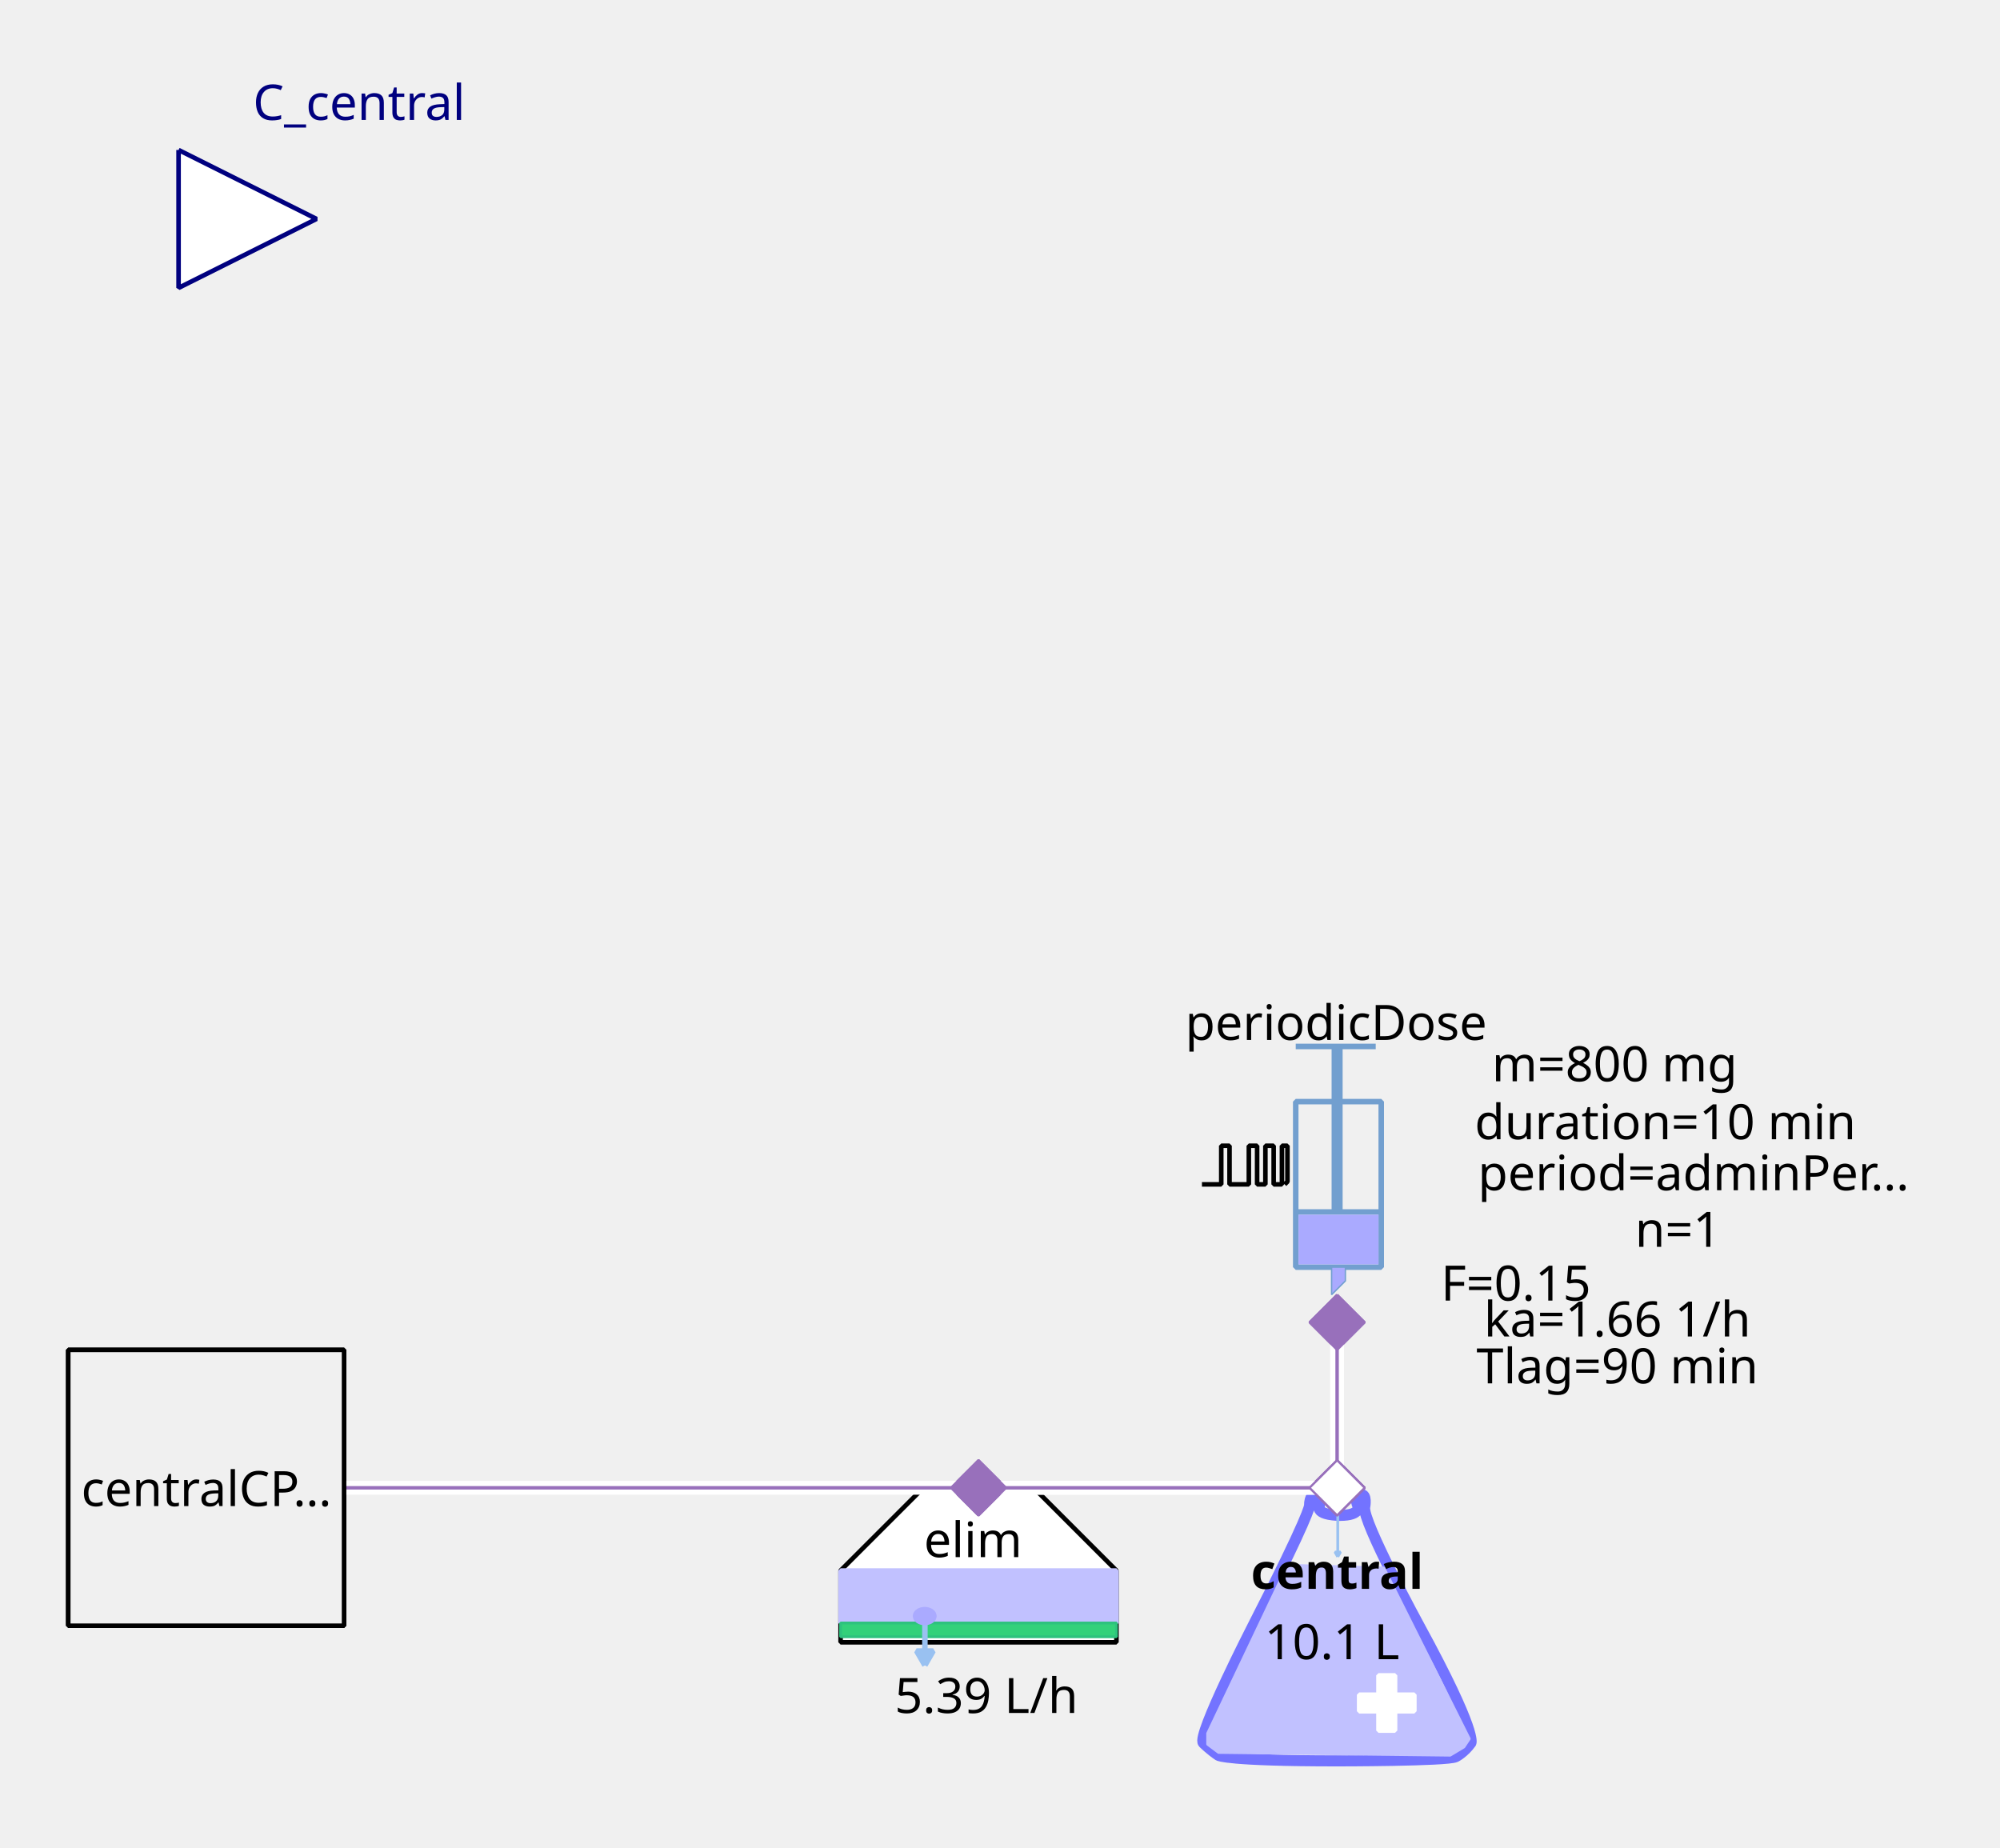
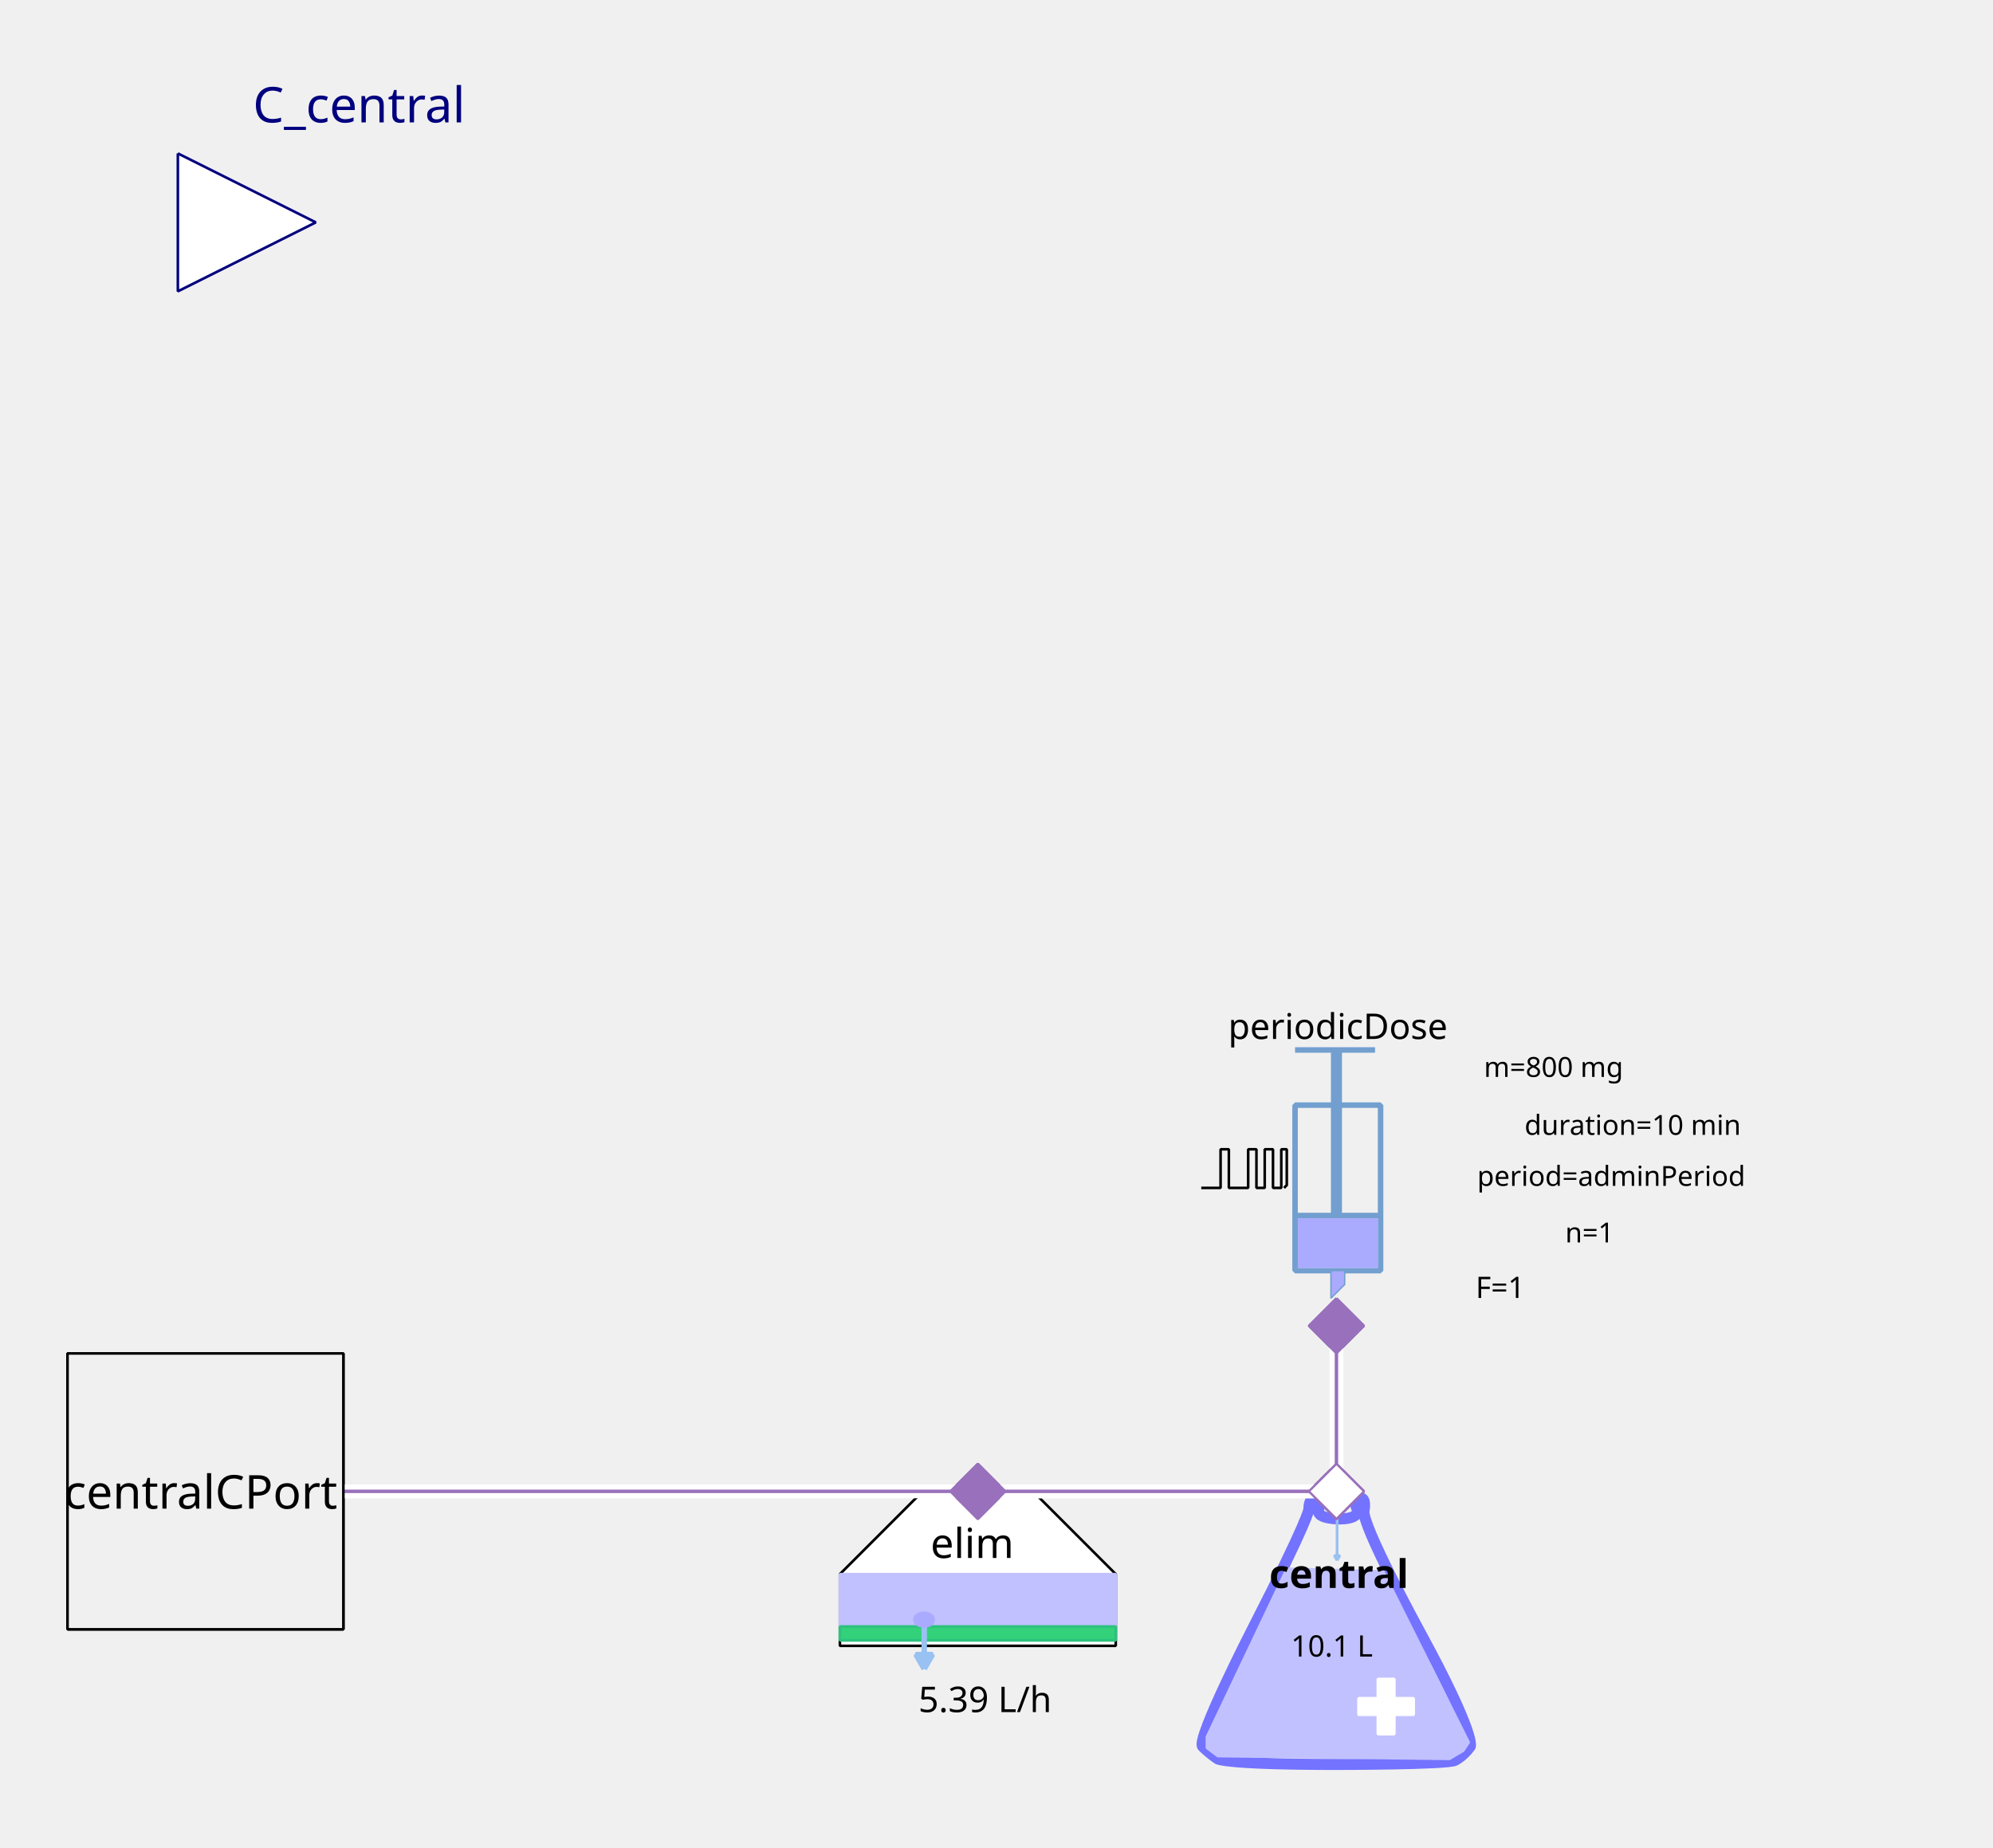
- <svg xmlns="http://www.w3.org/2000/svg" width="115.711mm" height="106.892mm" viewBox="0 0 328 303" version="1.2" baseProfile="tiny">
+ <svg xmlns="http://www.w3.org/2000/svg" width="203.2mm" height="188.383mm" viewBox="0 0 576 534" version="1.2" baseProfile="tiny">
  <defs>
</defs>
  <g fill="none" stroke="black" stroke-width="1" fill-rule="evenodd" stroke-linecap="square" stroke-linejoin="bevel">
-     <g fill="none" stroke="#7373ff" stroke-opacity="1" stroke-width="8" stroke-linecap="butt" stroke-linejoin="miter" stroke-miterlimit="1" transform="matrix(0.22619,0,0,-0.22619,219.06,266.619)" font-family="Sans" font-size="10" font-weight="400" font-style="normal">
+     <g fill="none" stroke="#7373ff" stroke-opacity="1" stroke-width="8" stroke-linecap="butt" stroke-linejoin="miter" stroke-miterlimit="1" transform="matrix(0.398625,0,0,-0.398625,385.849,470.862)" font-family="Sans" font-size="10" font-weight="400" font-style="normal">
      <path vector-effect="none" fill-rule="evenodd" d="M-19,87 C-19,87 -19,80 -60,0 C-60,0 -101,-80 -96,-85 C-96,-85 -91,-90 -85,-94 C-85,-94 -79,-98 1,-98 C1,-98 81,-98 87,-95 C87,-95 93,-92 98,-85 C98,-85 103,-78 61,-1 C61,-1 19,76 21,86 C21,86 23,96 18,95 C18,95 13,94 16,87 C16,87 19,80 3,80 C3,80 -13,80 -12,86 C-12,86 -11,92 -12,94 C-12,94 -13,96 -16,95 C-16,95 -19,94 -19,87 " />
    </g>
-     <g fill="#c1c1ff" fill-opacity="1" stroke="#c1c1ff" stroke-opacity="1" stroke-width="1.75" stroke-linecap="butt" stroke-linejoin="miter" stroke-miterlimit="1" transform="matrix(0.22619,0,0,-0.22619,219.06,272.5)" font-family="Sans" font-size="10" font-weight="400" font-style="normal">
+     <g fill="#c1c1ff" fill-opacity="1" stroke="#c1c1ff" stroke-opacity="1" stroke-width="1.75" stroke-linecap="butt" stroke-linejoin="miter" stroke-miterlimit="1" transform="matrix(0.398625,0,0,-0.398625,385.849,481.227)" font-family="Sans" font-size="10" font-weight="400" font-style="normal">
      <path vector-effect="none" fill-rule="evenodd" d="M-35,70 L-93,-52 L-93,-60 L-85,-66 L83,-68 L93,-62 L97,-56 L35,68 L-35,70" />
    </g>
-     <g fill="#ffffff" fill-opacity="1" stroke="#ffffff" stroke-opacity="1" stroke-width="1" stroke-linecap="butt" stroke-linejoin="miter" stroke-miterlimit="1" transform="matrix(0.22619,0,0,0.22619,227.429,279.286)" font-family="Sans" font-size="10" font-weight="400" font-style="normal">
+     <g fill="#ffffff" fill-opacity="1" stroke="#ffffff" stroke-opacity="1" stroke-width="1" stroke-linecap="butt" stroke-linejoin="miter" stroke-miterlimit="1" transform="matrix(0.398625,0,0,0.398625,400.598,493.185)" font-family="Sans" font-size="10" font-weight="400" font-style="normal">
      <rect vector-effect="non-scaling-stroke" x="-6" y="-20" width="12" height="40" />
    </g>
-     <g fill="#ffffff" fill-opacity="1" stroke="#ffffff" stroke-opacity="1" stroke-width="1" stroke-linecap="butt" stroke-linejoin="miter" stroke-miterlimit="1" transform="matrix(0,0.22619,-0.22619,0,227.429,279.286)" font-family="Sans" font-size="10" font-weight="400" font-style="normal">
+     <g fill="#ffffff" fill-opacity="1" stroke="#ffffff" stroke-opacity="1" stroke-width="1" stroke-linecap="butt" stroke-linejoin="miter" stroke-miterlimit="1" transform="matrix(0,0.398625,-0.398625,0,400.598,493.185)" font-family="Sans" font-size="10" font-weight="400" font-style="normal">
      <rect vector-effect="non-scaling-stroke" x="-6" y="-20" width="12" height="40" />
    </g>
-     <g fill="none" stroke="#99c1f1" stroke-opacity="1" stroke-width="2" stroke-linecap="butt" stroke-linejoin="miter" stroke-miterlimit="1" transform="matrix(0.22619,0,0,-0.22619,219.392,251.697)" font-family="Sans" font-size="10" font-weight="400" font-style="normal">
+     <g fill="none" stroke="#99c1f1" stroke-opacity="1" stroke-width="2" stroke-linecap="butt" stroke-linejoin="miter" stroke-miterlimit="1" transform="matrix(0.398625,0,0,-0.398625,386.435,444.565)" font-family="Sans" font-size="10" font-weight="400" font-style="normal">
      <path vector-effect="none" fill-rule="evenodd" d="M0,16 L0,-16" />
    </g>
-     <g fill="#99c1f1" fill-opacity="1" stroke="#99c1f1" stroke-opacity="1" stroke-width="2" stroke-linecap="butt" stroke-linejoin="miter" stroke-miterlimit="1" transform="matrix(0.22619,0,0,-0.22619,219.392,251.697)" font-family="Sans" font-size="10" font-weight="400" font-style="normal">
+     <g fill="#99c1f1" fill-opacity="1" stroke="#99c1f1" stroke-opacity="1" stroke-width="2" stroke-linecap="butt" stroke-linejoin="miter" stroke-miterlimit="1" transform="matrix(0.398625,0,0,-0.398625,386.435,444.565)" font-family="Sans" font-size="10" font-weight="400" font-style="normal">
      <path vector-effect="none" fill-rule="evenodd" d="M0,-16 L2,-12.536 L-2,-12.536 L0,-16" />
    </g>
-     <g fill="none" stroke="#000000" stroke-opacity="1" stroke-width="1" stroke-linecap="butt" stroke-linejoin="miter" stroke-miterlimit="1" transform="matrix(1,0,0,1,219.286,257.571)" font-family="Noto Sans" font-size="8" font-weight="700" font-style="normal">
-       <text fill="#000000" fill-opacity="1" stroke="none" xml:space="preserve" x="-14.141" y="3" font-family="Noto Sans" font-size="8" font-weight="700" font-style="normal">central</text>
+     <g fill="none" stroke="#000000" stroke-opacity="1" stroke-width="1" stroke-linecap="butt" stroke-linejoin="miter" stroke-miterlimit="1" transform="matrix(1,0,0,1,386.248,454.917)" font-family="Noto Sans" font-size="11.389" font-weight="700" font-style="normal">
+       <text fill="#000000" fill-opacity="1" stroke="none" xml:space="preserve" x="-19.438" y="4" font-family="Noto Sans" font-size="11.389" font-weight="700" font-style="normal">central</text>
    </g>
-     <g fill="none" stroke="#000000" stroke-opacity="1" stroke-width="1" stroke-linecap="butt" stroke-linejoin="miter" stroke-miterlimit="1" transform="matrix(1,0,0,1,219.06,269.107)" font-family="Noto Sans" font-size="8" font-weight="400" font-style="normal">
-       <text fill="#000000" fill-opacity="1" stroke="none" xml:space="preserve" x="-0.606" y="3" font-family="Noto Sans" font-size="8" font-weight="400" font-style="normal" text-anchor="middle">10.1 L</text>
+     <g fill="none" stroke="#000000" stroke-opacity="1" stroke-width="1" stroke-linecap="butt" stroke-linejoin="miter" stroke-miterlimit="1" transform="matrix(1,0,0,1,385.849,475.247)" font-family="Noto Sans" font-size="8.542" font-weight="400" font-style="normal">
+       <text fill="#000000" fill-opacity="1" stroke="none" xml:space="preserve" x="-0.918" y="3.5" font-family="Noto Sans" font-size="8.542" font-weight="400" font-style="normal" text-anchor="middle">10.1 L</text>
    </g>
-     <g fill="#ffffff" fill-opacity="1" stroke="#9870bb" stroke-opacity="1" stroke-width="8" stroke-linecap="butt" stroke-linejoin="miter" stroke-miterlimit="1" transform="matrix(0.0452381,0,0,-0.0452381,219.286,244)" font-family="Sans" font-size="10" font-weight="400" font-style="normal">
+     <g fill="#ffffff" fill-opacity="1" stroke="#9870bb" stroke-opacity="1" stroke-width="8" stroke-linecap="butt" stroke-linejoin="miter" stroke-miterlimit="1" transform="matrix(0.079725,0,0,-0.079725,386.248,431)" font-family="Sans" font-size="10" font-weight="400" font-style="normal">
      <path vector-effect="none" fill-rule="evenodd" d="M-100,0 L0,100 L100,0 L0,-100 L-100,0" />
    </g>
-     <g fill="#ffffff" fill-opacity="1" stroke="#000000" stroke-opacity="1" stroke-width="1" stroke-linecap="butt" stroke-linejoin="miter" stroke-miterlimit="1" transform="matrix(0.22619,0,0,-0.22619,160.476,266.619)" font-family="Sans" font-size="10" font-weight="400" font-style="normal">
+     <g fill="#ffffff" fill-opacity="1" stroke="#000000" stroke-opacity="1" stroke-width="1" stroke-linecap="butt" stroke-linejoin="miter" stroke-miterlimit="1" transform="matrix(0.398625,0,0,-0.398625,282.605,470.862)" font-family="Sans" font-size="10" font-weight="400" font-style="normal">
      <path vector-effect="non-scaling-stroke" fill-rule="evenodd" d="M-40,100 L40,100 L100,40 L100,-12 L80,-12 L-76,-12 L-100,-12 L-100,40 L-100,40 L-40,100" />
    </g>
-     <g fill="none" stroke="#000000" stroke-opacity="1" stroke-width="1" stroke-linecap="butt" stroke-linejoin="miter" stroke-miterlimit="1" transform="matrix(1,0,0,1,159.571,252.369)" font-family="Noto Sans" font-size="8" font-weight="400" font-style="normal">
-       <text fill="#000000" fill-opacity="1" stroke="none" xml:space="preserve" x="-8.047" y="3" font-family="Noto Sans" font-size="8" font-weight="400" font-style="normal">elim</text>
+     <g fill="none" stroke="#000000" stroke-opacity="1" stroke-width="1" stroke-linecap="butt" stroke-linejoin="miter" stroke-miterlimit="1" transform="matrix(1,0,0,1,281.011,445.749)" font-family="Noto Sans" font-size="11.959" font-weight="400" font-style="normal">
+       <text fill="#000000" fill-opacity="1" stroke="none" xml:space="preserve" x="-12.078" y="4.5" font-family="Noto Sans" font-size="11.959" font-weight="400" font-style="normal">elim</text>
    </g>
-     <g fill="#c1c1ff" fill-opacity="1" stroke="#c1c1ff" stroke-opacity="1" stroke-width="1" stroke-linecap="butt" stroke-linejoin="miter" stroke-miterlimit="1" transform="matrix(0.22619,0,0,0.22619,160.476,261.869)" font-family="Sans" font-size="10" font-weight="400" font-style="normal">
+     <g fill="#c1c1ff" fill-opacity="1" stroke="#c1c1ff" stroke-opacity="1" stroke-width="1" stroke-linecap="butt" stroke-linejoin="miter" stroke-miterlimit="1" transform="matrix(0.398625,0,0,0.398625,282.605,462.491)" font-family="Sans" font-size="10" font-weight="400" font-style="normal">
      <rect vector-effect="non-scaling-stroke" x="-100" y="-19" width="200" height="38" />
    </g>
-     <g fill="#33d17a" fill-opacity="1" stroke="#2ec27e" stroke-opacity="1" stroke-width="2" stroke-linecap="butt" stroke-linejoin="miter" stroke-miterlimit="1" transform="matrix(0.22619,0,0,0.22619,160.476,267.298)" font-family="Sans" font-size="10" font-weight="400" font-style="normal">
+     <g fill="#33d17a" fill-opacity="1" stroke="#2ec27e" stroke-opacity="1" stroke-width="2" stroke-linecap="butt" stroke-linejoin="miter" stroke-miterlimit="1" transform="matrix(0.398625,0,0,0.398625,282.605,472.058)" font-family="Sans" font-size="10" font-weight="400" font-style="normal">
      <rect x="-100" y="-5" width="200" height="10" />
    </g>
-     <g fill="none" stroke="#99c1f1" stroke-opacity="1" stroke-width="4" stroke-linecap="butt" stroke-linejoin="miter" stroke-miterlimit="1" transform="matrix(0.22619,0,0,-0.22619,151.683,269.496)" font-family="Sans" font-size="10" font-weight="400" font-style="normal">
+     <g fill="none" stroke="#99c1f1" stroke-opacity="1" stroke-width="4" stroke-linecap="butt" stroke-linejoin="miter" stroke-miterlimit="1" transform="matrix(0.398625,0,0,-0.398625,267.108,475.933)" font-family="Sans" font-size="10" font-weight="400" font-style="normal">
      <path vector-effect="none" fill-rule="evenodd" d="M0,16 L0,-16" />
    </g>
-     <g fill="#99c1f1" fill-opacity="1" stroke="#99c1f1" stroke-opacity="1" stroke-width="4" stroke-linecap="butt" stroke-linejoin="miter" stroke-miterlimit="1" transform="matrix(0.22619,0,0,-0.22619,151.683,269.496)" font-family="Sans" font-size="10" font-weight="400" font-style="normal">
+     <g fill="#99c1f1" fill-opacity="1" stroke="#99c1f1" stroke-opacity="1" stroke-width="4" stroke-linecap="butt" stroke-linejoin="miter" stroke-miterlimit="1" transform="matrix(0.398625,0,0,-0.398625,267.108,475.933)" font-family="Sans" font-size="10" font-weight="400" font-style="normal">
      <path vector-effect="none" fill-rule="evenodd" d="M0,-16 L6,-5.608 L-6,-5.608 L0,-16" />
    </g>
-     <g fill="#aaaaff" fill-opacity="1" stroke="#aaaaff" stroke-opacity="1" stroke-width="1" stroke-linecap="butt" stroke-linejoin="miter" stroke-miterlimit="1" transform="matrix(0.22619,0,0,-0.22619,151.655,265.036)" font-family="Sans" font-size="10" font-weight="400" font-style="normal">
+     <g fill="#aaaaff" fill-opacity="1" stroke="#aaaaff" stroke-opacity="1" stroke-width="1" stroke-linecap="butt" stroke-linejoin="miter" stroke-miterlimit="1" transform="matrix(0.398625,0,0,-0.398625,267.059,468.072)" font-family="Sans" font-size="10" font-weight="400" font-style="normal">
      <path vector-effect="non-scaling-stroke" fill-rule="evenodd" d="M7,0 C7,-2.761 3.866,-5 0,-5 C-3.866,-5 -7,-2.761 -7,0 C-7,2.761 -3.866,5 0,5 C3.866,5 7,2.761 7,0 " />
    </g>
-     <g fill="none" stroke="#000000" stroke-opacity="1" stroke-width="1" stroke-linecap="butt" stroke-linejoin="miter" stroke-miterlimit="1" transform="matrix(1,0,0,1,161.155,277.929)" font-family="Noto Sans" font-size="8" font-weight="400" font-style="normal">
-       <text fill="#000000" fill-opacity="1" stroke="none" xml:space="preserve" x="0.613" y="3" font-family="Noto Sans" font-size="8" font-weight="400" font-style="normal" text-anchor="middle">5.39 L/h</text>
+     <g fill="none" stroke="#000000" stroke-opacity="1" stroke-width="1" stroke-linecap="butt" stroke-linejoin="miter" stroke-miterlimit="1" transform="matrix(1,0,0,1,283.801,490.794)" font-family="Noto Sans" font-size="10.25" font-weight="400" font-style="normal">
+       <text fill="#000000" fill-opacity="1" stroke="none" xml:space="preserve" x="0.893" y="4" font-family="Noto Sans" font-size="10.25" font-weight="400" font-style="normal" text-anchor="middle">5.39 L/h</text>
    </g>
-     <g fill="#9870bb" fill-opacity="1" stroke="#9870bb" stroke-opacity="1" stroke-width="8" stroke-linecap="butt" stroke-linejoin="miter" stroke-miterlimit="1" transform="matrix(0.0452381,0,0,-0.0452381,160.476,244)" font-family="Sans" font-size="10" font-weight="400" font-style="normal">
+     <g fill="#9870bb" fill-opacity="1" stroke="#9870bb" stroke-opacity="1" stroke-width="8" stroke-linecap="butt" stroke-linejoin="miter" stroke-miterlimit="1" transform="matrix(0.079725,0,0,-0.079725,282.605,431)" font-family="Sans" font-size="10" font-weight="400" font-style="normal">
      <path vector-effect="none" fill-rule="evenodd" d="M-100,0 L0,100 L100,0 L0,-100 L-100,0" />
    </g>
-     <g fill="none" stroke="#729fcf" stroke-opacity="1" stroke-width="4" stroke-linecap="butt" stroke-linejoin="miter" stroke-miterlimit="1" transform="matrix(0.22619,0,0,0.22619,215.214,195.595)" font-family="Sans" font-size="10" font-weight="400" font-style="normal">
+     <g fill="none" stroke="#729fcf" stroke-opacity="1" stroke-width="4" stroke-linecap="butt" stroke-linejoin="miter" stroke-miterlimit="1" transform="matrix(0.398625,0,0,0.398625,379.072,345.694)" font-family="Sans" font-size="10" font-weight="400" font-style="normal">
      <rect x="-12" y="-66" width="62" height="120" />
    </g>
-     <g fill="none" stroke="#729fcf" stroke-opacity="1" stroke-width="8" stroke-linecap="butt" stroke-linejoin="miter" stroke-miterlimit="1" transform="matrix(0.22619,0,0,-0.22619,219.286,176.369)" font-family="Sans" font-size="10" font-weight="400" font-style="normal">
+     <g fill="none" stroke="#729fcf" stroke-opacity="1" stroke-width="8" stroke-linecap="butt" stroke-linejoin="miter" stroke-miterlimit="1" transform="matrix(0.398625,0,0,-0.398625,386.248,311.811)" font-family="Sans" font-size="10" font-weight="400" font-style="normal">
      <path vector-effect="none" fill-rule="evenodd" d="M0,21 L0,-99" />
    </g>
-     <g fill="none" stroke="#729fcf" stroke-opacity="1" stroke-width="4" stroke-linecap="butt" stroke-linejoin="miter" stroke-miterlimit="1" transform="matrix(0.22619,0,0,-0.22619,219.06,171.619)" font-family="Sans" font-size="10" font-weight="400" font-style="normal">
+     <g fill="none" stroke="#729fcf" stroke-opacity="1" stroke-width="4" stroke-linecap="butt" stroke-linejoin="miter" stroke-miterlimit="1" transform="matrix(0.398625,0,0,-0.398625,385.849,303.44)" font-family="Sans" font-size="10" font-weight="400" font-style="normal">
      <path vector-effect="none" fill-rule="evenodd" d="M-29,0 L29,0" />
    </g>
-     <g fill="none" stroke="#729fcf" stroke-opacity="1" stroke-width="4" stroke-linecap="butt" stroke-linejoin="miter" stroke-miterlimit="1" transform="matrix(0.22619,0,0,-0.22619,219.512,198.762)" font-family="Sans" font-size="10" font-weight="400" font-style="normal">
+     <g fill="none" stroke="#729fcf" stroke-opacity="1" stroke-width="4" stroke-linecap="butt" stroke-linejoin="miter" stroke-miterlimit="1" transform="matrix(0.398625,0,0,-0.398625,386.646,351.275)" font-family="Sans" font-size="10" font-weight="400" font-style="normal">
      <path vector-effect="none" fill-rule="evenodd" d="M-31,0 L31,0" />
    </g>
-     <g fill="#aaaaff" fill-opacity="1" stroke="none" transform="matrix(0.22619,0,0,0.22619,219.512,203.286)" font-family="Sans" font-size="10" font-weight="400" font-style="normal">
+     <g fill="#aaaaff" fill-opacity="1" stroke="none" transform="matrix(0.398625,0,0,0.398625,386.646,359.248)" font-family="Sans" font-size="10" font-weight="400" font-style="normal">
      <rect vector-effect="non-scaling-stroke" x="-29" y="-18" width="58" height="36" />
    </g>
-     <g fill="none" stroke="#000000" stroke-opacity="1" stroke-width="1" stroke-linecap="butt" stroke-linejoin="miter" stroke-miterlimit="1" transform="matrix(1,0,0,1,219.06,167.548)" font-family="Noto Sans" font-size="8" font-weight="400" font-style="normal">
-       <text fill="#000000" fill-opacity="1" stroke="none" xml:space="preserve" x="-24.688" y="3" font-family="Noto Sans" font-size="8" font-weight="400" font-style="normal">periodicDose</text>
+     <g fill="none" stroke="#000000" stroke-opacity="1" stroke-width="1" stroke-linecap="butt" stroke-linejoin="miter" stroke-miterlimit="1" transform="matrix(1,0,0,1,385.849,296.265)" font-family="Noto Sans" font-size="10.25" font-weight="400" font-style="normal">
+       <text fill="#000000" fill-opacity="1" stroke="none" xml:space="preserve" x="-30.891" y="4" font-family="Noto Sans" font-size="10.25" font-weight="400" font-style="normal">periodicDose</text>
    </g>
-     <g fill="#aaaaff" fill-opacity="1" stroke="#729fcf" stroke-opacity="1" stroke-width="1" stroke-linecap="butt" stroke-linejoin="miter" stroke-miterlimit="1" transform="matrix(0.22619,0,0,-0.22619,218.833,210.071)" font-family="Sans" font-size="10" font-weight="400" font-style="normal">
+     <g fill="#aaaaff" fill-opacity="1" stroke="#729fcf" stroke-opacity="1" stroke-width="1" stroke-linecap="butt" stroke-linejoin="miter" stroke-miterlimit="1" transform="matrix(0.398625,0,0,-0.398625,385.45,371.206)" font-family="Sans" font-size="10" font-weight="400" font-style="normal">
      <path vector-effect="none" fill-rule="evenodd" d="M-2,10 L-2,-10 L8,0 L8,10 L-2,10" />
    </g>
-     <g fill="none" stroke="#000000" stroke-opacity="1" stroke-width="1" stroke-linecap="butt" stroke-linejoin="miter" stroke-miterlimit="1" transform="matrix(1,0,0,1,277.869,174.333)" font-family="Noto Sans" font-size="8" font-weight="400" font-style="normal">
-       <text fill="#000000" fill-opacity="1" stroke="none" xml:space="preserve" x="-13.073" y="3" font-family="Noto Sans" font-size="8" font-weight="400" font-style="normal" text-anchor="middle">m=800 mg</text>
+     <g fill="none" stroke="#000000" stroke-opacity="1" stroke-width="1" stroke-linecap="butt" stroke-linejoin="miter" stroke-miterlimit="1" transform="matrix(1,0,0,1,489.491,308.224)" font-family="Noto Sans" font-size="8" font-weight="400" font-style="normal">
+       <text fill="#000000" fill-opacity="1" stroke="none" xml:space="preserve" x="-40.495" y="3" font-family="Noto Sans" font-size="8" font-weight="400" font-style="normal" text-anchor="middle">m=800 mg</text>
    </g>
-     <g fill="none" stroke="#000000" stroke-opacity="1" stroke-width="1" stroke-linecap="butt" stroke-linejoin="miter" stroke-miterlimit="1" transform="matrix(1,0,0,1,278.774,192.202)" font-family="Noto Sans" font-size="8" font-weight="400" font-style="normal">
-       <text fill="#000000" fill-opacity="1" stroke="none" xml:space="preserve" x="-36.406" y="3" font-family="Noto Sans" font-size="8" font-weight="400" font-style="normal">period=adminPer…</text>
+     <g fill="none" stroke="#000000" stroke-opacity="1" stroke-width="1" stroke-linecap="butt" stroke-linejoin="miter" stroke-miterlimit="1" transform="matrix(1,0,0,1,491.086,339.715)" font-family="Noto Sans" font-size="8" font-weight="400" font-style="normal">
+       <text fill="#000000" fill-opacity="1" stroke="none" xml:space="preserve" x="-64.172" y="3" font-family="Noto Sans" font-size="8" font-weight="400" font-style="normal">period=adminPeriod</text>
    </g>
-     <g fill="none" stroke="#000000" stroke-opacity="1" stroke-width="1" stroke-linecap="butt" stroke-linejoin="miter" stroke-miterlimit="1" transform="matrix(1,0,0,1,277.869,183.833)" font-family="Noto Sans" font-size="8" font-weight="400" font-style="normal">
-       <text fill="#000000" fill-opacity="1" stroke="none" xml:space="preserve" x="-4.753" y="3" font-family="Noto Sans" font-size="8" font-weight="400" font-style="normal" text-anchor="middle">duration=10 min</text>
+     <g fill="none" stroke="#000000" stroke-opacity="1" stroke-width="1" stroke-linecap="butt" stroke-linejoin="miter" stroke-miterlimit="1" transform="matrix(1,0,0,1,489.491,324.966)" font-family="Noto Sans" font-size="8" font-weight="400" font-style="normal">
+       <text fill="#000000" fill-opacity="1" stroke="none" xml:space="preserve" x="-17.615" y="3" font-family="Noto Sans" font-size="8" font-weight="400" font-style="normal" text-anchor="middle">duration=10 min</text>
    </g>
-     <g fill="none" stroke="#000000" stroke-opacity="1" stroke-width="1" stroke-linecap="butt" stroke-linejoin="miter" stroke-miterlimit="1" transform="matrix(1,0,0,1,278.548,201.476)" font-family="Noto Sans" font-size="8" font-weight="400" font-style="normal">
-       <text fill="#000000" fill-opacity="1" stroke="none" xml:space="preserve" x="-3.361" y="3" font-family="Noto Sans" font-size="8" font-weight="400" font-style="normal" text-anchor="middle">n=1</text>
+     <g fill="none" stroke="#000000" stroke-opacity="1" stroke-width="1" stroke-linecap="butt" stroke-linejoin="miter" stroke-miterlimit="1" transform="matrix(1,0,0,1,490.687,356.059)" font-family="Noto Sans" font-size="8" font-weight="400" font-style="normal">
+       <text fill="#000000" fill-opacity="1" stroke="none" xml:space="preserve" x="-31.282" y="3" font-family="Noto Sans" font-size="8" font-weight="400" font-style="normal" text-anchor="middle">n=1</text>
    </g>
-     <g fill="none" stroke="#000000" stroke-opacity="1" stroke-width="1" stroke-linecap="butt" stroke-linejoin="miter" stroke-miterlimit="1" transform="matrix(1,0,0,1,270.179,210.298)" font-family="Noto Sans" font-size="8" font-weight="400" font-style="normal">
-       <text fill="#000000" fill-opacity="1" stroke="none" xml:space="preserve" x="-21.572" y="3" font-family="Noto Sans" font-size="8" font-weight="400" font-style="normal" text-anchor="middle">F=0.15</text>
+     <g fill="none" stroke="#000000" stroke-opacity="1" stroke-width="1" stroke-linecap="butt" stroke-linejoin="miter" stroke-miterlimit="1" transform="matrix(1,0,0,1,475.938,371.605)" font-family="Noto Sans" font-size="8.542" font-weight="400" font-style="normal">
+       <text fill="#000000" fill-opacity="1" stroke="none" xml:space="preserve" x="-42.353" y="3.5" font-family="Noto Sans" font-size="8.542" font-weight="400" font-style="normal" text-anchor="middle">F=1</text>
    </g>
-     <g fill="none" stroke="#000000" stroke-opacity="1" stroke-width="1" stroke-linecap="butt" stroke-linejoin="miter" stroke-miterlimit="1" transform="matrix(0.22619,0,0,-0.22619,204.131,191.118)" font-family="Sans" font-size="10" font-weight="400" font-style="normal">
+     <g fill="none" stroke="#000000" stroke-opacity="1" stroke-width="1" stroke-linecap="butt" stroke-linejoin="miter" stroke-miterlimit="1" transform="matrix(0.398625,0,0,-0.398625,359.54,337.804)" font-family="Sans" font-size="10" font-weight="400" font-style="normal">
      <path vector-effect="non-scaling-stroke" fill-rule="evenodd" d="M-31,-13.793 L-17,-13.793 L-17,14.207 L-11,14.207 L-11,-13.793 L3,-13.793 L3,14.207 L9,14.207 L9,-13.793 L15,-13.793 L15,14.207 L21,14.207 L21,-13.793 L27,-13.793 L27,14.207 L31,14.207 L31,-11.793 L29,-13.793" />
    </g>
-     <g fill="none" stroke="#000000" stroke-opacity="1" stroke-width="1" stroke-linecap="butt" stroke-linejoin="miter" stroke-miterlimit="1" transform="matrix(1,0,0,1,270.179,216.179)" font-family="Noto Sans" font-size="8" font-weight="400" font-style="normal">
-       <text fill="#000000" fill-opacity="1" stroke="none" xml:space="preserve" x="-4.932" y="3" font-family="Noto Sans" font-size="8" font-weight="400" font-style="normal" text-anchor="middle">ka=1.66 1/h</text>
-     </g>
-     <g fill="none" stroke="#000000" stroke-opacity="1" stroke-width="1" stroke-linecap="butt" stroke-linejoin="miter" stroke-miterlimit="1" transform="matrix(1,0,0,1,270.179,223.869)" font-family="Noto Sans" font-size="8" font-weight="400" font-style="normal">
-       <text fill="#000000" fill-opacity="1" stroke="none" xml:space="preserve" x="-4.932" y="3" font-family="Noto Sans" font-size="8" font-weight="400" font-style="normal" text-anchor="middle">Tlag=90 min</text>
-     </g>
-     <g fill="#9870bb" fill-opacity="1" stroke="#9870bb" stroke-opacity="1" stroke-width="8" stroke-linecap="butt" stroke-linejoin="miter" stroke-miterlimit="1" transform="matrix(0,0.0452381,0.0452381,0,219.286,216.857)" font-family="Sans" font-size="10" font-weight="400" font-style="normal">
+     <g fill="#9870bb" fill-opacity="1" stroke="#9870bb" stroke-opacity="1" stroke-width="8" stroke-linecap="butt" stroke-linejoin="miter" stroke-miterlimit="1" transform="matrix(0,0.079725,0.079725,0,386.248,383.165)" font-family="Sans" font-size="10" font-weight="400" font-style="normal">
      <path vector-effect="none" fill-rule="evenodd" d="M-100,0 L0,100 L100,0 L0,-100 L-100,0" />
    </g>
-     <g fill="#ffffff" fill-opacity="1" stroke="#00007f" stroke-opacity="1" stroke-width="1" stroke-linecap="butt" stroke-linejoin="miter" stroke-miterlimit="1" transform="matrix(0.22619,0,0,-0.22619,51.9048,35.9048)" font-family="Sans" font-size="10" font-weight="400" font-style="normal">
+     <g fill="#ffffff" fill-opacity="1" stroke="#00007f" stroke-opacity="1" stroke-width="1" stroke-linecap="butt" stroke-linejoin="miter" stroke-miterlimit="1" transform="matrix(0.398625,0,0,-0.398625,91.2651,64.2651)" font-family="Sans" font-size="10" font-weight="400" font-style="normal">
      <path vector-effect="non-scaling-stroke" fill-rule="evenodd" d="M-100,50 L0,0 L-100,-50 L-100,50" />
    </g>
-     <g fill="none" stroke="#00007f" stroke-opacity="1" stroke-width="1" stroke-linecap="butt" stroke-linejoin="miter" stroke-miterlimit="1" transform="matrix(1,0,0,1,51.9048,-2.54762)" font-family="Noto Sans" font-size="8.078" font-weight="400" font-style="normal">
-       <text fill="#00007f" fill-opacity="1" stroke="none" xml:space="preserve" x="-10.422" y="22.219" font-family="Noto Sans" font-size="8.078" font-weight="400" font-style="normal">C_central</text>
+     <g fill="none" stroke="#00007f" stroke-opacity="1" stroke-width="1" stroke-linecap="butt" stroke-linejoin="miter" stroke-miterlimit="1" transform="matrix(1,0,0,1,91.2651,-3.50115)" font-family="Noto Sans" font-size="14.237" font-weight="400" font-style="normal">
+       <text fill="#00007f" fill-opacity="1" stroke="none" xml:space="preserve" x="-18.188" y="38.875" font-family="Noto Sans" font-size="14.237" font-weight="400" font-style="normal">C_central</text>
    </g>
-     <g fill="#f0f0f0" fill-opacity="1" stroke="#000000" stroke-opacity="1" stroke-width="1" stroke-linecap="butt" stroke-linejoin="miter" stroke-miterlimit="1" transform="matrix(0.22619,0,0,-0.22619,33.8095,244)" font-family="Sans" font-size="10" font-weight="400" font-style="normal">
+     <g fill="#f0f0f0" fill-opacity="1" stroke="#000000" stroke-opacity="1" stroke-width="1" stroke-linecap="butt" stroke-linejoin="miter" stroke-miterlimit="1" transform="matrix(0.398625,0,0,-0.398625,59.3751,431)" font-family="Sans" font-size="10" font-weight="400" font-style="normal">
      <rect vector-effect="non-scaling-stroke" x="-100" y="-100" width="200" height="200" />
    </g>
-     <g fill="none" stroke="#000000" stroke-opacity="1" stroke-width="1" stroke-linecap="butt" stroke-linejoin="miter" stroke-miterlimit="1" transform="matrix(1,0,0,1,33.8095,244)" font-family="Noto Sans" font-size="8" font-weight="400" font-style="normal">
-       <text fill="#000000" fill-opacity="1" stroke="none" xml:space="preserve" x="-20.484" y="3" font-family="Noto Sans" font-size="8" font-weight="400" font-style="normal">centralCP…</text>
+     <g fill="none" stroke="#000000" stroke-opacity="1" stroke-width="1" stroke-linecap="butt" stroke-linejoin="miter" stroke-miterlimit="1" transform="matrix(1,0,0,1,59.3751,431)" font-family="Noto Sans" font-size="13.513" font-weight="400" font-style="normal">
+       <text fill="#000000" fill-opacity="1" stroke="none" xml:space="preserve" x="-40.922" y="5" font-family="Noto Sans" font-size="13.513" font-weight="400" font-style="normal">centralCPort</text>
    </g>
-     <g fill="#ffffff" fill-opacity="1" stroke="none" transform="matrix(2.2619,0,0,-2.2619,260,244)" font-family="Sans" font-size="10" font-weight="400" font-style="normal">
+     <g fill="#ffffff" fill-opacity="1" stroke="none" transform="matrix(3.98625,0,0,-3.98625,458,431)" font-family="Sans" font-size="10" font-weight="400" font-style="normal">
      <path vector-effect="none" fill-rule="nonzero" d="M-18,0.5 L-44,0.5 L-44.5,0.5 L-44.5,-0.5 L-44,-0.5 L-18,-0.5 L-17.5,-0.5 L-17.5,0.5 L-18,0.5" />
    </g>
-     <g fill="none" stroke="#9870bb" stroke-opacity="1" stroke-width="0.25" stroke-linecap="butt" stroke-linejoin="miter" stroke-miterlimit="1" transform="matrix(2.2619,0,0,-2.2619,260,244)" font-family="Sans" font-size="10" font-weight="400" font-style="normal">
+     <g fill="none" stroke="#9870bb" stroke-opacity="1" stroke-width="0.25" stroke-linecap="butt" stroke-linejoin="miter" stroke-miterlimit="1" transform="matrix(3.98625,0,0,-3.98625,458,431)" font-family="Sans" font-size="10" font-weight="400" font-style="normal">
      <path vector-effect="none" fill-rule="evenodd" d="M-18,0 L-44,0" />
    </g>
-     <g fill="#9870bb" fill-opacity="1" stroke="#9870bb" stroke-opacity="1" stroke-width="8" stroke-linecap="butt" stroke-linejoin="miter" stroke-miterlimit="1" transform="matrix(0.0452381,0,0,-0.0452381,160.476,244)" font-family="Sans" font-size="10" font-weight="400" font-style="normal">
+     <g fill="#9870bb" fill-opacity="1" stroke="#9870bb" stroke-opacity="1" stroke-width="8" stroke-linecap="butt" stroke-linejoin="miter" stroke-miterlimit="1" transform="matrix(0.079725,0,0,-0.079725,282.605,431)" font-family="Sans" font-size="10" font-weight="400" font-style="normal">
      <path vector-effect="none" fill-rule="evenodd" d="M-100,0 L0,100 L100,0 L0,-100 L-100,0" />
    </g>
-     <g fill="#ffffff" fill-opacity="1" stroke="#9870bb" stroke-opacity="1" stroke-width="8" stroke-linecap="butt" stroke-linejoin="miter" stroke-miterlimit="1" transform="matrix(0.0452381,0,0,-0.0452381,219.286,244)" font-family="Sans" font-size="10" font-weight="400" font-style="normal">
+     <g fill="#ffffff" fill-opacity="1" stroke="#9870bb" stroke-opacity="1" stroke-width="8" stroke-linecap="butt" stroke-linejoin="miter" stroke-miterlimit="1" transform="matrix(0.079725,0,0,-0.079725,386.248,431)" font-family="Sans" font-size="10" font-weight="400" font-style="normal">
      <path vector-effect="none" fill-rule="evenodd" d="M-100,0 L0,100 L100,0 L0,-100 L-100,0" />
    </g>
-     <g fill="#ffffff" fill-opacity="1" stroke="none" transform="matrix(2.2619,0,0,-2.2619,260,244)" font-family="Sans" font-size="10" font-weight="400" font-style="normal">
+     <g fill="#ffffff" fill-opacity="1" stroke="none" transform="matrix(3.98625,0,0,-3.98625,458,431)" font-family="Sans" font-size="10" font-weight="400" font-style="normal">
      <path vector-effect="none" fill-rule="nonzero" d="M-18.5,12 L-18.5,0 L-18.5,-0.5 L-17.5,-0.5 L-17.5,0 L-17.5,12 L-17.5,12.5 L-18.5,12.5 L-18.5,12" />
    </g>
-     <g fill="none" stroke="#9870bb" stroke-opacity="1" stroke-width="0.25" stroke-linecap="butt" stroke-linejoin="miter" stroke-miterlimit="1" transform="matrix(2.2619,0,0,-2.2619,260,244)" font-family="Sans" font-size="10" font-weight="400" font-style="normal">
+     <g fill="none" stroke="#9870bb" stroke-opacity="1" stroke-width="0.25" stroke-linecap="butt" stroke-linejoin="miter" stroke-miterlimit="1" transform="matrix(3.98625,0,0,-3.98625,458,431)" font-family="Sans" font-size="10" font-weight="400" font-style="normal">
      <path vector-effect="none" fill-rule="evenodd" d="M-18,12 L-18,0" />
    </g>
-     <g fill="#9870bb" fill-opacity="1" stroke="#9870bb" stroke-opacity="1" stroke-width="8" stroke-linecap="butt" stroke-linejoin="miter" stroke-miterlimit="1" transform="matrix(0,0.0452381,0.0452381,0,219.286,216.857)" font-family="Sans" font-size="10" font-weight="400" font-style="normal">
+     <g fill="#9870bb" fill-opacity="1" stroke="#9870bb" stroke-opacity="1" stroke-width="8" stroke-linecap="butt" stroke-linejoin="miter" stroke-miterlimit="1" transform="matrix(0,0.079725,0.079725,0,386.248,383.165)" font-family="Sans" font-size="10" font-weight="400" font-style="normal">
      <path vector-effect="none" fill-rule="evenodd" d="M-100,0 L0,100 L100,0 L0,-100 L-100,0" />
    </g>
-     <g fill="#ffffff" fill-opacity="1" stroke="#9870bb" stroke-opacity="1" stroke-width="8" stroke-linecap="butt" stroke-linejoin="miter" stroke-miterlimit="1" transform="matrix(0.0452381,0,0,-0.0452381,219.286,244)" font-family="Sans" font-size="10" font-weight="400" font-style="normal">
+     <g fill="#ffffff" fill-opacity="1" stroke="#9870bb" stroke-opacity="1" stroke-width="8" stroke-linecap="butt" stroke-linejoin="miter" stroke-miterlimit="1" transform="matrix(0.079725,0,0,-0.079725,386.248,431)" font-family="Sans" font-size="10" font-weight="400" font-style="normal">
      <path vector-effect="none" fill-rule="evenodd" d="M-100,0 L0,100 L100,0 L0,-100 L-100,0" />
    </g>
-     <g fill="#ffffff" fill-opacity="1" stroke="none" transform="matrix(2.2619,0,0,-2.2619,260,244)" font-family="Sans" font-size="10" font-weight="400" font-style="normal">
+     <g fill="#ffffff" fill-opacity="1" stroke="none" transform="matrix(3.98625,0,0,-3.98625,458,431)" font-family="Sans" font-size="10" font-weight="400" font-style="normal">
      <path vector-effect="none" fill-rule="nonzero" d="M-18,0.5 L-100,0.5 L-100.5,0.5 L-100.5,-0.5 L-100,-0.5 L-18,-0.5 L-17.5,-0.5 L-17.5,0.5 L-18,0.5" />
    </g>
-     <g fill="none" stroke="#9870bb" stroke-opacity="1" stroke-width="0.25" stroke-linecap="butt" stroke-linejoin="miter" stroke-miterlimit="1" transform="matrix(2.2619,0,0,-2.2619,260,244)" font-family="Sans" font-size="10" font-weight="400" font-style="normal">
+     <g fill="none" stroke="#9870bb" stroke-opacity="1" stroke-width="0.25" stroke-linecap="butt" stroke-linejoin="miter" stroke-miterlimit="1" transform="matrix(3.98625,0,0,-3.98625,458,431)" font-family="Sans" font-size="10" font-weight="400" font-style="normal">
      <path vector-effect="none" fill-rule="evenodd" d="M-18,0 L-100,0" />
    </g>
-     <g fill="#f0f0f0" fill-opacity="1" stroke="#000000" stroke-opacity="1" stroke-width="1" stroke-linecap="butt" stroke-linejoin="miter" stroke-miterlimit="1" transform="matrix(0.22619,0,0,-0.22619,33.8095,244)" font-family="Sans" font-size="10" font-weight="400" font-style="normal">
+     <g fill="#f0f0f0" fill-opacity="1" stroke="#000000" stroke-opacity="1" stroke-width="1" stroke-linecap="butt" stroke-linejoin="miter" stroke-miterlimit="1" transform="matrix(0.398625,0,0,-0.398625,59.3751,431)" font-family="Sans" font-size="10" font-weight="400" font-style="normal">
      <rect vector-effect="non-scaling-stroke" x="-100" y="-100" width="200" height="200" />
    </g>
-     <g fill="none" stroke="#000000" stroke-opacity="1" stroke-width="1" stroke-linecap="butt" stroke-linejoin="miter" stroke-miterlimit="1" transform="matrix(1,0,0,1,33.8095,244)" font-family="Noto Sans" font-size="8" font-weight="400" font-style="normal">
-       <text fill="#000000" fill-opacity="1" stroke="none" xml:space="preserve" x="-20.484" y="3" font-family="Noto Sans" font-size="8" font-weight="400" font-style="normal">centralCP…</text>
+     <g fill="none" stroke="#000000" stroke-opacity="1" stroke-width="1" stroke-linecap="butt" stroke-linejoin="miter" stroke-miterlimit="1" transform="matrix(1,0,0,1,59.3751,431)" font-family="Noto Sans" font-size="13.513" font-weight="400" font-style="normal">
+       <text fill="#000000" fill-opacity="1" stroke="none" xml:space="preserve" x="-40.922" y="5" font-family="Noto Sans" font-size="13.513" font-weight="400" font-style="normal">centralCPort</text>
    </g>
-     <g fill="#9870bb" fill-opacity="1" stroke="#9870bb" stroke-opacity="1" stroke-width="8" stroke-linecap="butt" stroke-linejoin="miter" stroke-miterlimit="1" transform="matrix(0.0452381,0,0,-0.0452381,160.476,244)" font-family="Sans" font-size="10" font-weight="400" font-style="normal">
+     <g fill="#9870bb" fill-opacity="1" stroke="#9870bb" stroke-opacity="1" stroke-width="8" stroke-linecap="butt" stroke-linejoin="miter" stroke-miterlimit="1" transform="matrix(0.079725,0,0,-0.079725,282.605,431)" font-family="Sans" font-size="10" font-weight="400" font-style="normal">
      <path vector-effect="none" fill-rule="evenodd" d="M-100,0 L0,100 L100,0 L0,-100 L-100,0" />
    </g>
-     <g fill="#ffffff" fill-opacity="1" stroke="#9870bb" stroke-opacity="1" stroke-width="8" stroke-linecap="butt" stroke-linejoin="miter" stroke-miterlimit="1" transform="matrix(0.0452381,0,0,-0.0452381,219.286,244)" font-family="Sans" font-size="10" font-weight="400" font-style="normal">
+     <g fill="#ffffff" fill-opacity="1" stroke="#9870bb" stroke-opacity="1" stroke-width="8" stroke-linecap="butt" stroke-linejoin="miter" stroke-miterlimit="1" transform="matrix(0.079725,0,0,-0.079725,386.248,431)" font-family="Sans" font-size="10" font-weight="400" font-style="normal">
      <path vector-effect="none" fill-rule="evenodd" d="M-100,0 L0,100 L100,0 L0,-100 L-100,0" />
    </g>
-     <g fill="none" stroke="#000000" stroke-opacity="0" stroke-width="2" stroke-linecap="square" stroke-linejoin="bevel" transform="matrix(2.2619,0,0,-2.2619,219.286,266.619)" font-family="Sans" font-size="10" font-weight="400" font-style="normal">
+     <g fill="none" stroke="#000000" stroke-opacity="0" stroke-width="2" stroke-linecap="square" stroke-linejoin="bevel" transform="matrix(3.98625,0,0,-3.98625,386.248,470.862)" font-family="Sans" font-size="10" font-weight="400" font-style="normal">
      <polyline fill="none" vector-effect="non-scaling-stroke" points="-1,0 1,0 " />
      <polyline fill="none" vector-effect="non-scaling-stroke" points="0,-1 0,1 " />
    </g>
-     <g fill="none" stroke="#000000" stroke-opacity="0" stroke-width="2" stroke-linecap="square" stroke-linejoin="bevel" transform="matrix(2.2619,0,0,-2.2619,160.476,266.619)" font-family="Sans" font-size="10" font-weight="400" font-style="normal">
+     <g fill="none" stroke="#000000" stroke-opacity="0" stroke-width="2" stroke-linecap="square" stroke-linejoin="bevel" transform="matrix(3.98625,0,0,-3.98625,282.605,470.862)" font-family="Sans" font-size="10" font-weight="400" font-style="normal">
      <polyline fill="none" vector-effect="non-scaling-stroke" points="-1,0 1,0 " />
      <polyline fill="none" vector-effect="non-scaling-stroke" points="0,-1 0,1 " />
    </g>
-     <g fill="none" stroke="#000000" stroke-opacity="0" stroke-width="2" stroke-linecap="square" stroke-linejoin="bevel" transform="matrix(2.2619,0,0,-2.2619,219.286,194.238)" font-family="Sans" font-size="10" font-weight="400" font-style="normal">
+     <g fill="none" stroke="#000000" stroke-opacity="0" stroke-width="2" stroke-linecap="square" stroke-linejoin="bevel" transform="matrix(3.98625,0,0,-3.98625,386.248,343.303)" font-family="Sans" font-size="10" font-weight="400" font-style="normal">
      <polyline fill="none" vector-effect="non-scaling-stroke" points="-1,0 1,0 " />
      <polyline fill="none" vector-effect="non-scaling-stroke" points="0,-1 0,1 " />
    </g>
-     <g fill="none" stroke="#000000" stroke-opacity="0" stroke-width="2" stroke-linecap="square" stroke-linejoin="bevel" transform="matrix(2.2619,0,0,-2.2619,51.9048,35.9048)" font-family="Sans" font-size="10" font-weight="400" font-style="normal">
+     <g fill="none" stroke="#000000" stroke-opacity="0" stroke-width="2" stroke-linecap="square" stroke-linejoin="bevel" transform="matrix(3.98625,0,0,-3.98625,91.2651,64.2651)" font-family="Sans" font-size="10" font-weight="400" font-style="normal">
      <polyline fill="none" vector-effect="non-scaling-stroke" points="-1,0 1,0 " />
      <polyline fill="none" vector-effect="non-scaling-stroke" points="0,-1 0,1 " />
    </g>
-     <g fill="none" stroke="#000000" stroke-opacity="0" stroke-width="2" stroke-linecap="square" stroke-linejoin="bevel" transform="matrix(2.2619,0,0,-2.2619,33.8095,244)" font-family="Sans" font-size="10" font-weight="400" font-style="normal">
+     <g fill="none" stroke="#000000" stroke-opacity="0" stroke-width="2" stroke-linecap="square" stroke-linejoin="bevel" transform="matrix(3.98625,0,0,-3.98625,59.3751,431)" font-family="Sans" font-size="10" font-weight="400" font-style="normal">
      <polyline fill="none" vector-effect="non-scaling-stroke" points="-1,0 1,0 " />
      <polyline fill="none" vector-effect="non-scaling-stroke" points="0,-1 0,1 " />
    </g>
  </g>
</svg>
